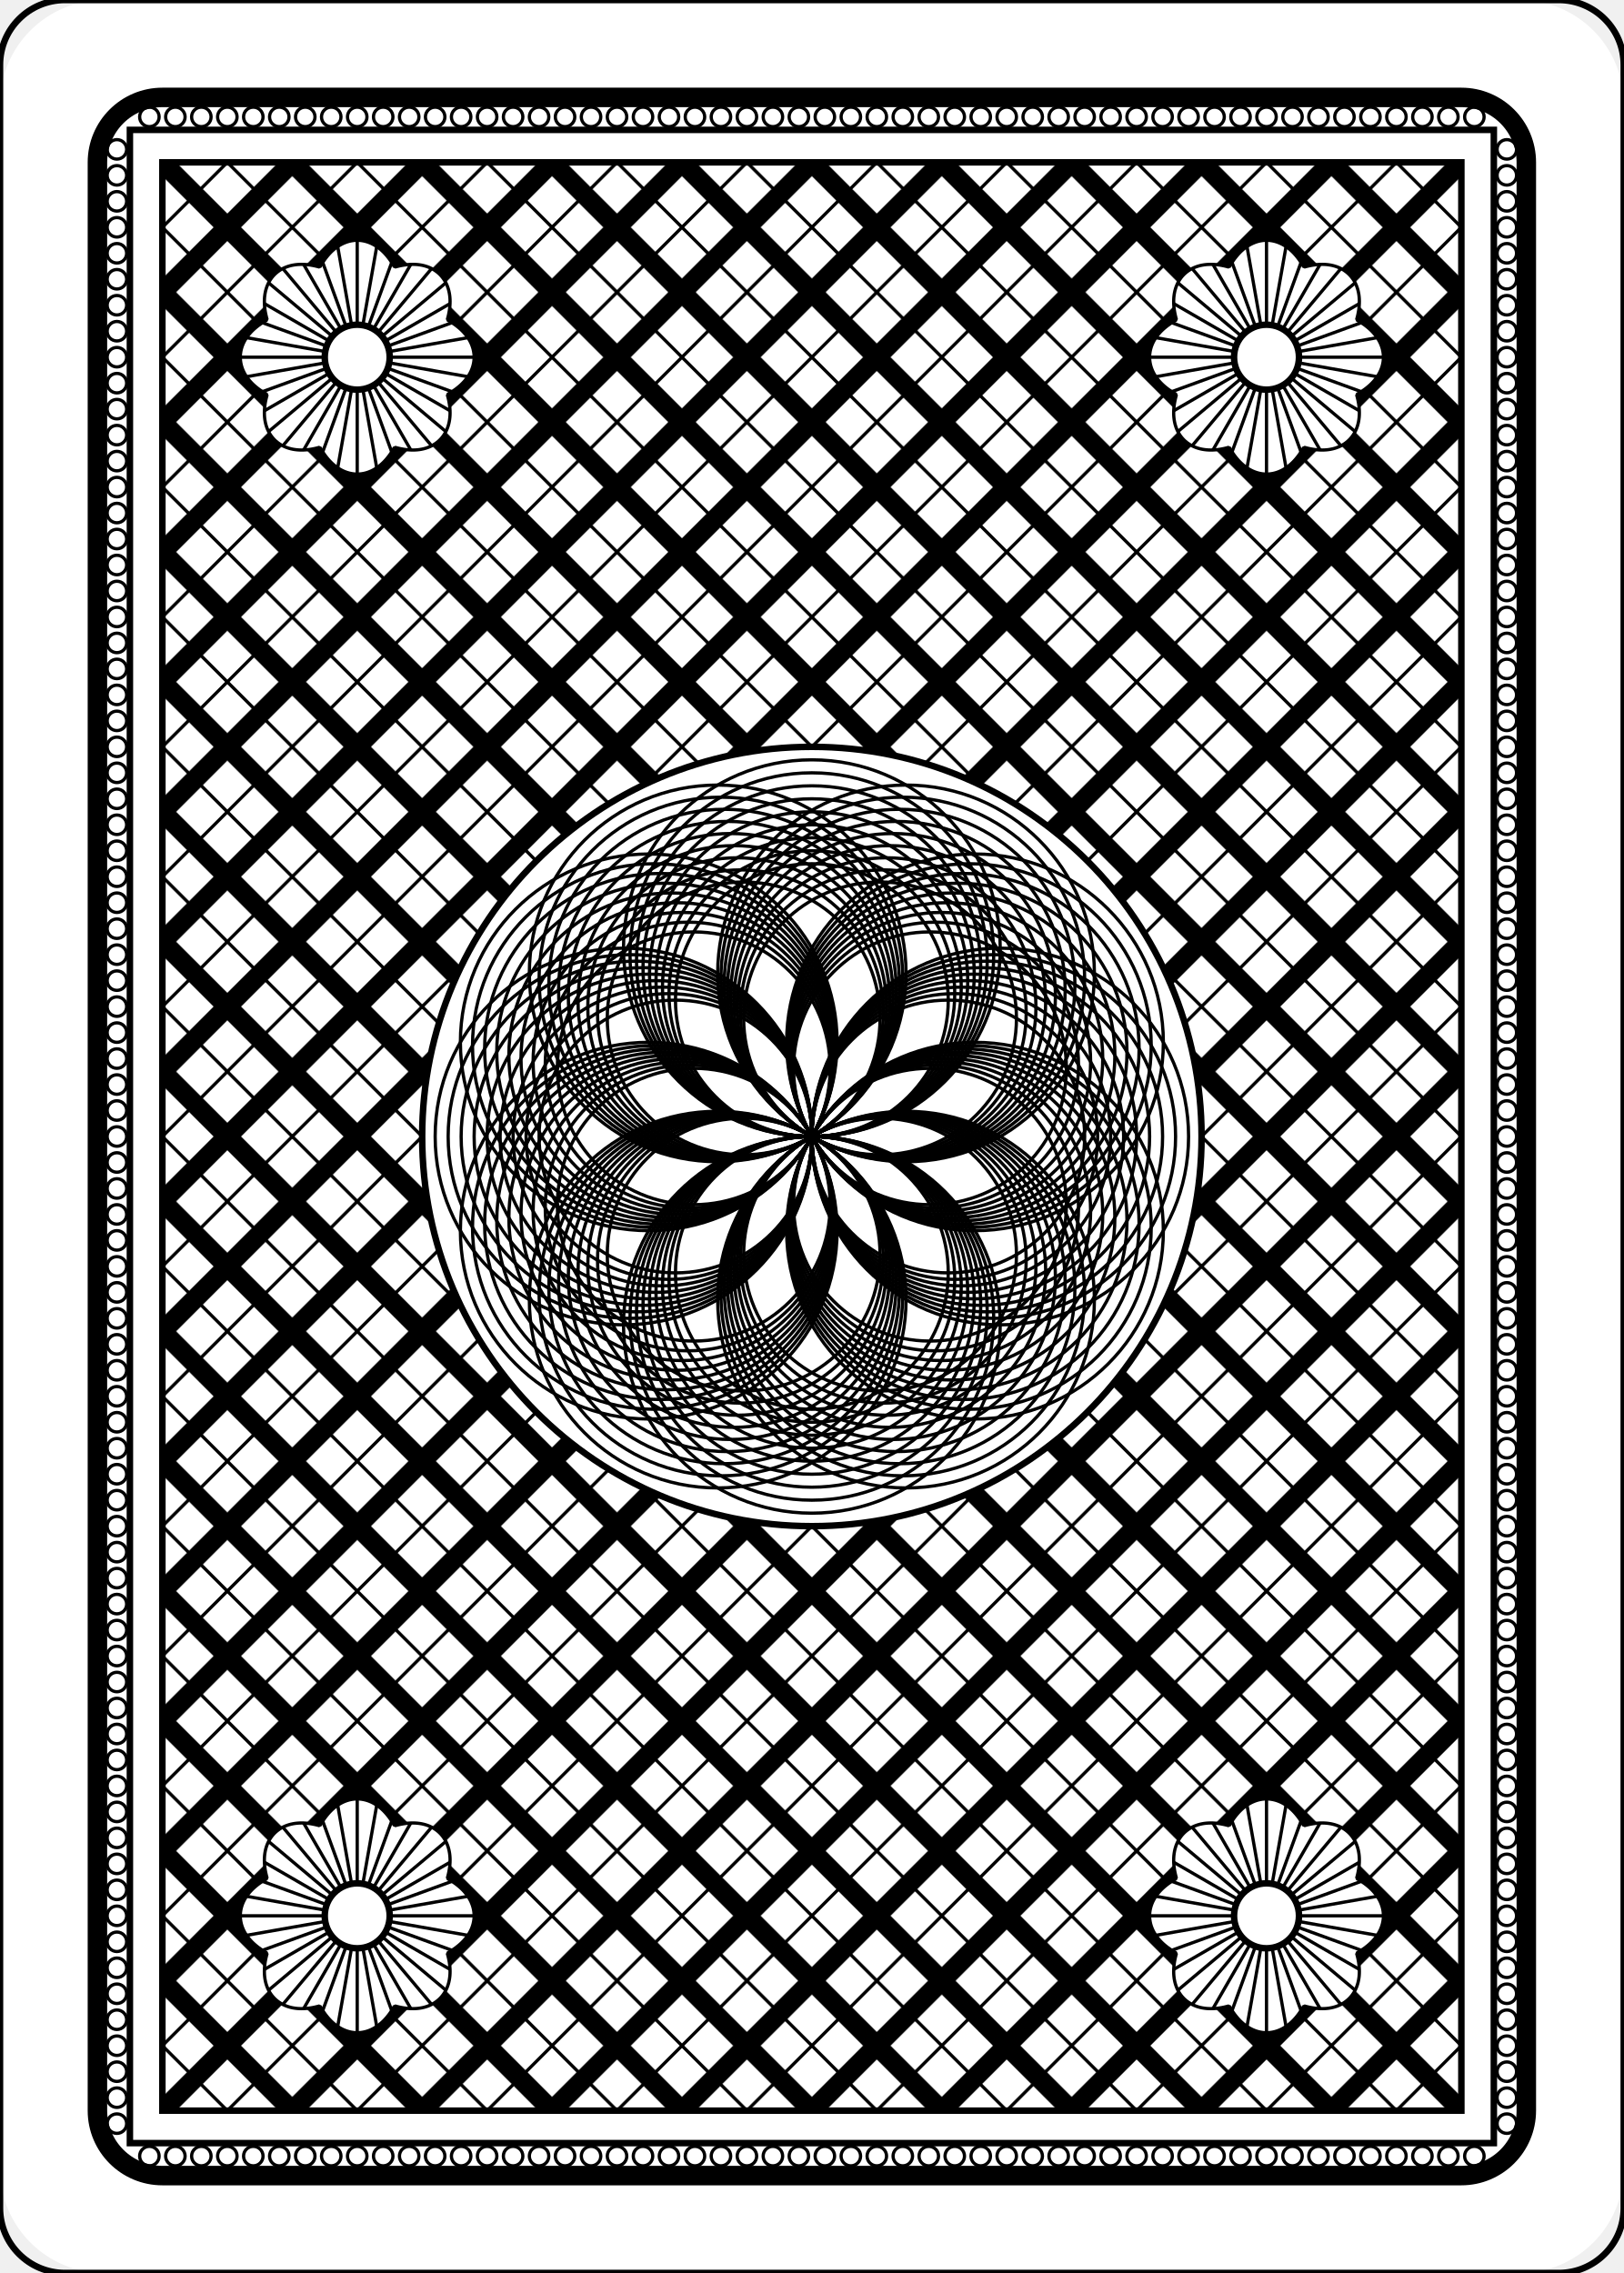
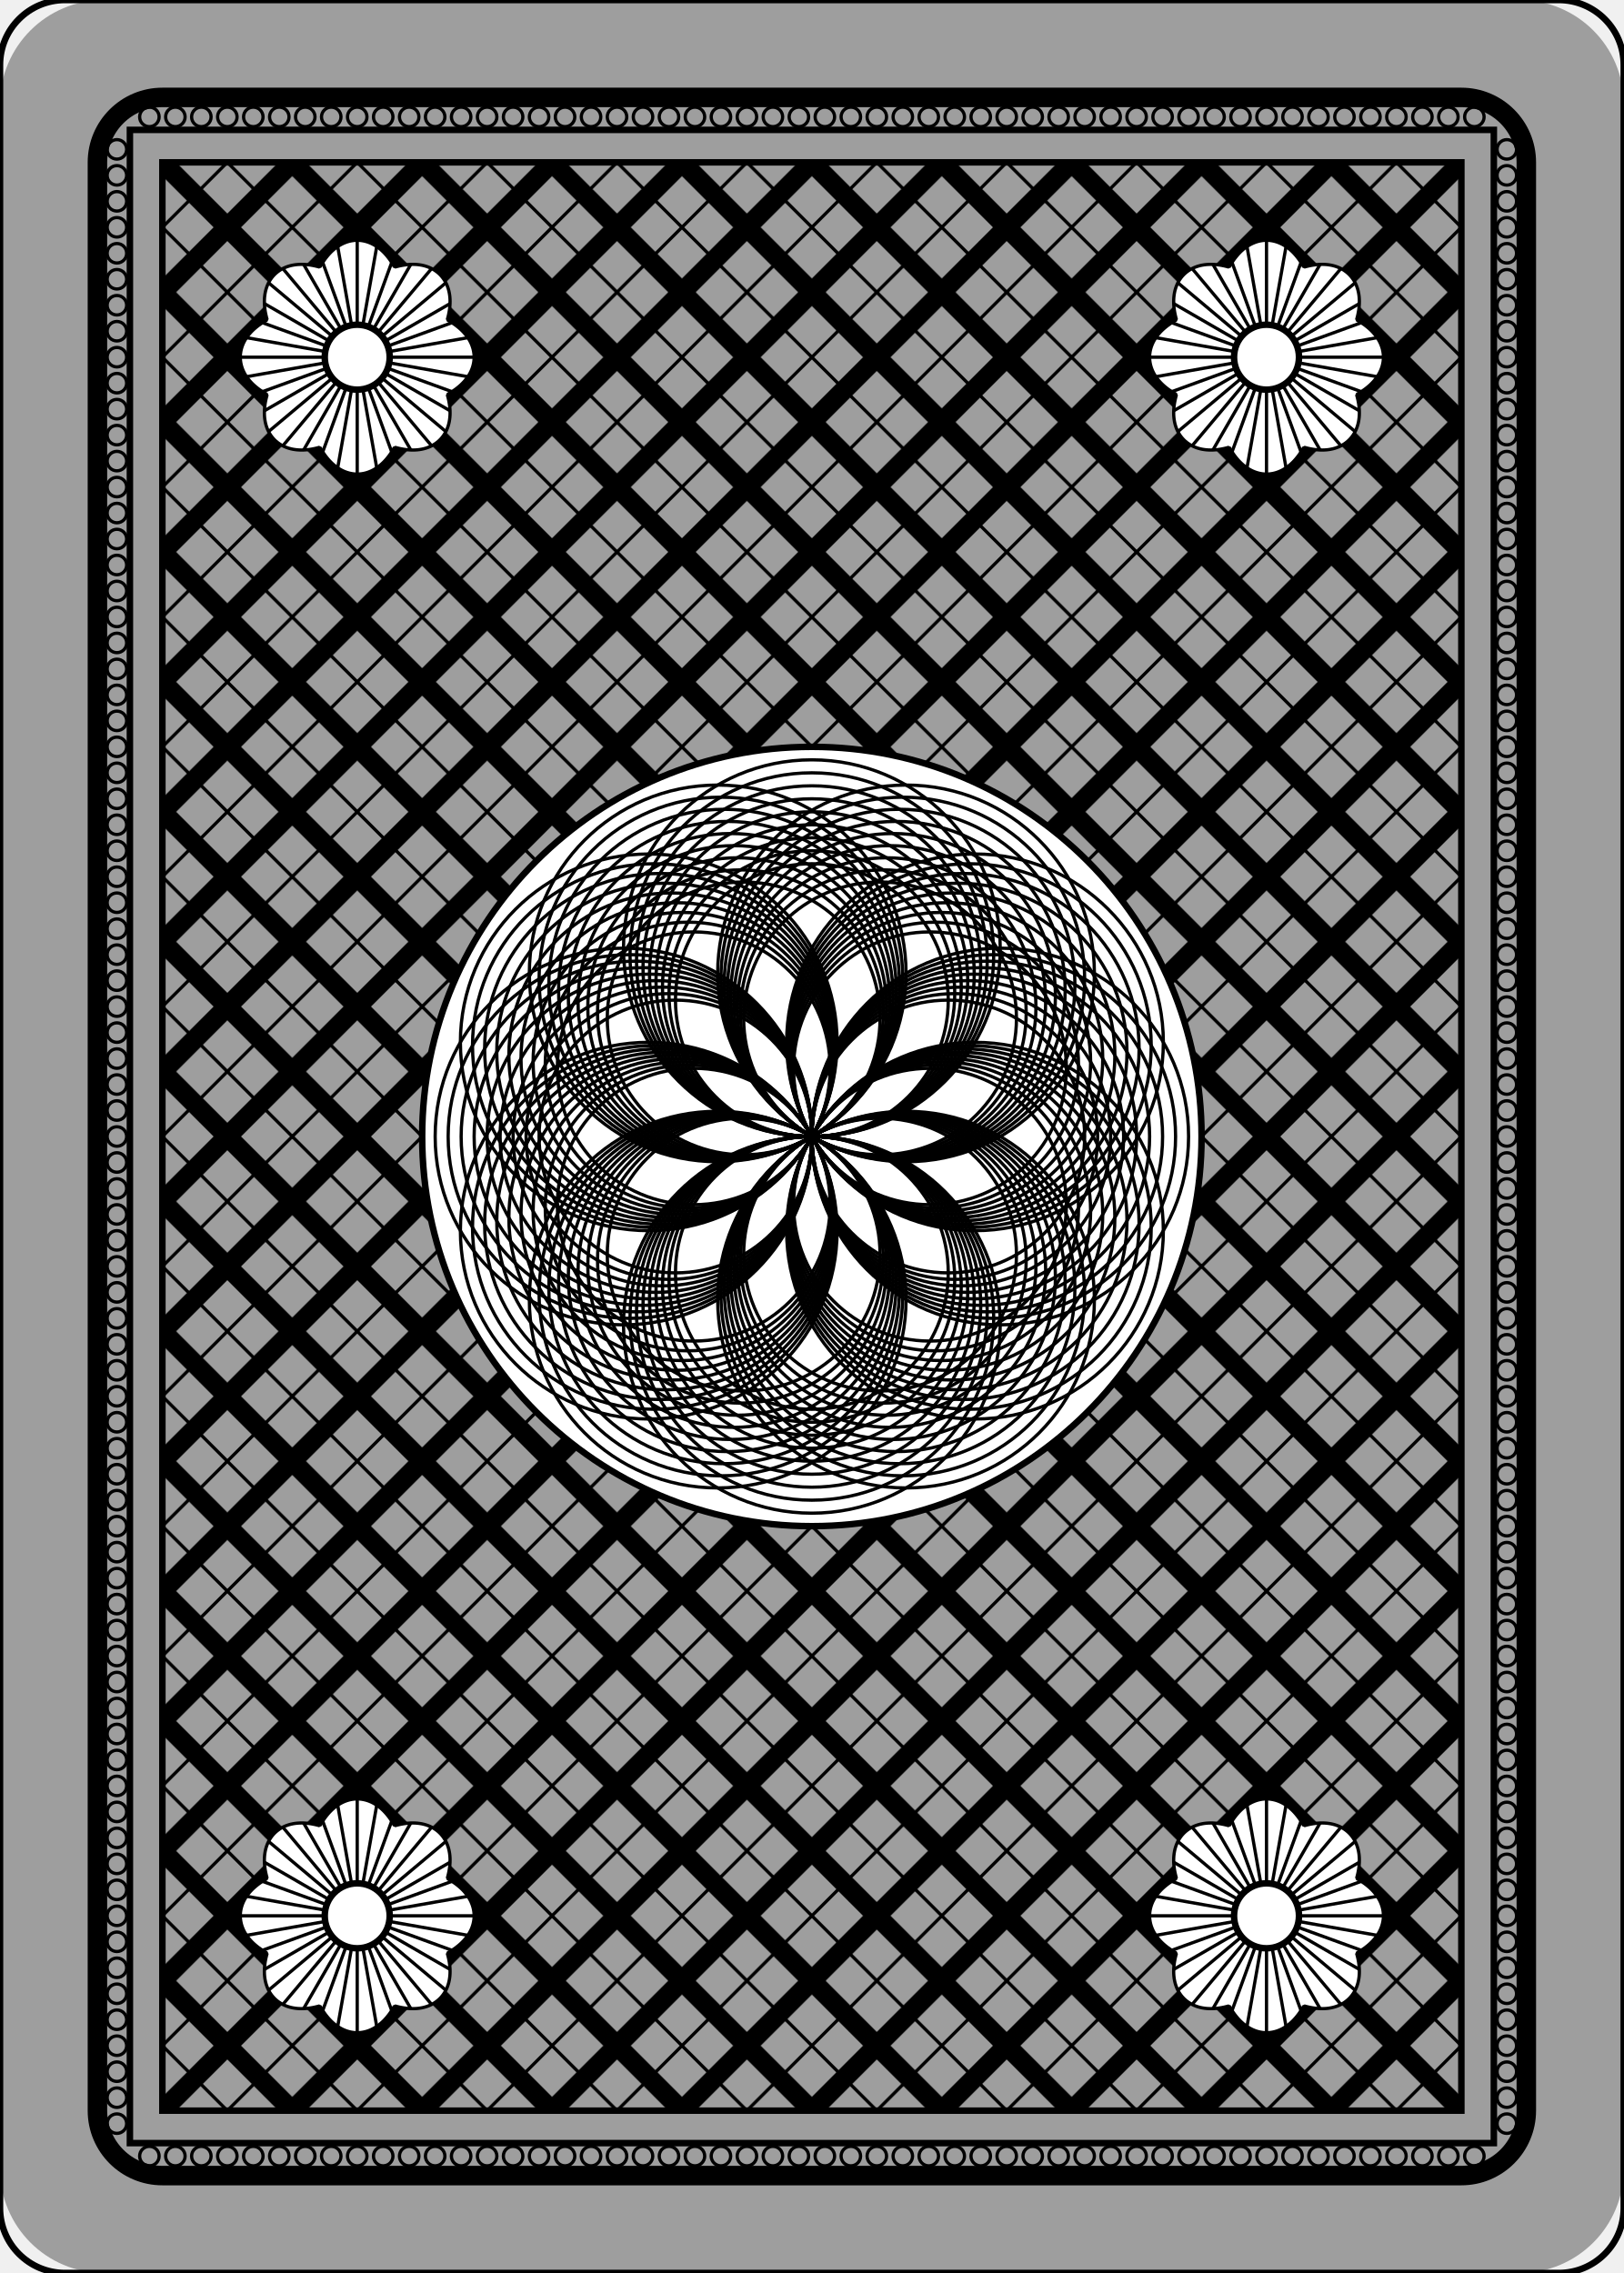
<svg xmlns="http://www.w3.org/2000/svg" xmlns:xlink="http://www.w3.org/1999/xlink" width="250" height="350" baseProfile="full">
-   <rect data-bg="1" width="250" height="350" rx="16" fill="#fff" />
+   <rect data-bg="1" width="250" height="350" rx="16" fill="#9e9e9e" />
  <defs>
    <pattern id="a" width="20" height="20" x="25" y="25" patternUnits="userSpaceOnUse">
      <path stroke="#000" stroke-width="3" d="m0 0 20 20M20 0 0 20" />
      <path stroke="#000" stroke-width=".5" d="m10 0 10 10M20 10 10 20M10 20 0 10M0 10 10 0" />
    </pattern>
    <g id="b" stroke="#000">
      <path fill="#fff" stroke-width=".5" d="m18 0-.01.314-.03.313-.05.312-.07.309-.089.305-.108.301-.126.297-.144.29-.16.285-.178.278-.192.27-.207.262-.22.254-.234.245-.244.236-.255.226-.264.217-.271.208-.279.198-.284.188-.289.18-.291.17-.101.244.086.327.077.33.067.335.057.337.045.339.034.34.02.34.005.34-.008.338-.023.335-.04.332-.054.327-.071.321-.088.315-.104.308-.12.299-.137.289-.153.279-.17.267-.184.256-.2.243-.215.229-.23.215-.242.2-.256.185-.267.17-.28.152-.288.137-.3.12-.307.104-.315.088-.321.07-.327.056-.332.039-.335.023-.338.008-.34-.006-.34-.02-.34-.033-.34-.045-.336-.057-.335-.067-.33-.077-.327-.086-.244.1-.17.292-.18.289-.188.284-.198.279-.208.271-.217.264-.226.255-.236.244-.245.233-.254.22-.262.208-.27.192-.278.177-.284.161-.291.144-.297.126-.301.108-.305.09-.31.069-.31.05-.314.03L0 18l-.314-.01-.313-.03-.312-.05-.309-.07-.305-.089-.301-.108-.297-.126-.29-.144-.285-.16-.278-.178-.27-.192-.262-.207-.254-.22-.245-.234-.236-.244-.226-.255-.217-.264-.208-.271-.198-.279-.188-.284-.18-.289-.17-.291-.244-.101-.327.086-.33.077-.335.067-.337.057-.339.045-.34.034-.34.02-.34.005-.338-.008-.335-.023-.332-.04-.327-.054-.321-.071-.315-.088-.308-.104-.299-.12-.289-.137-.279-.153-.267-.17-.256-.184-.243-.2-.229-.215-.215-.23-.2-.242-.185-.256-.17-.267-.152-.28-.137-.288-.12-.3-.104-.307-.088-.315-.07-.321-.056-.327-.039-.332-.023-.335-.008-.338.006-.34.02-.34.033-.34.045-.34.057-.336.067-.335.077-.33.086-.327-.1-.244-.292-.17-.289-.18-.284-.188-.279-.198-.271-.208-.264-.217-.255-.226-.244-.236-.233-.245-.22-.254-.208-.262-.192-.27-.177-.278-.161-.284-.144-.291-.126-.297-.108-.301-.09-.305-.069-.31-.05-.31-.03-.314L-18 0l.01-.314.03-.313.05-.312.07-.309.089-.305.108-.301.126-.297.144-.29.16-.285.178-.278.192-.27.207-.262.22-.254.234-.245.244-.236.255-.226.264-.217.271-.208.279-.198.284-.188.289-.18.291-.17.101-.244-.086-.327-.077-.33-.067-.335-.057-.337-.045-.339-.034-.34-.02-.34-.005-.34.008-.338.023-.335.04-.332.054-.327.071-.321.088-.315.104-.308.12-.299.137-.289.153-.279.17-.267.184-.256.2-.243.215-.229.23-.215.242-.2.256-.185.267-.17.28-.152.288-.137.3-.12.307-.104.315-.088.321-.07.327-.056.332-.039.335-.023.338-.008.34.006.34.02.34.033.34.045.336.057.335.067.33.077.327.086.244-.1.17-.292.18-.289.188-.284.198-.279.208-.271.217-.264.226-.255.236-.244.245-.233.254-.22.262-.208.27-.192.278-.177.284-.161.291-.144.297-.126.301-.108.305-.09.31-.069.31-.05.314-.03L0-18l.314.01.313.03.312.05.309.07.305.089.301.108.297.126.29.144.285.16.278.178.27.192.262.207.254.22.245.234.236.244.226.255.217.264.208.271.198.279.188.284.18.289.17.291.244.101.327-.086.33-.077.335-.067.337-.057.339-.045.34-.034.34-.02.34-.005.338.008.335.023.332.04.327.054.321.071.315.088.308.104.299.12.289.137.279.153.267.17.256.184.243.2.229.215.215.23.2.242.185.256.17.267.152.28.137.288.12.3.104.307.088.315.07.321.056.327.039.332.023.335.008.338-.006.34-.02.34-.033.34-.045.34-.057.336-.067.335-.077.33-.086.327.1.244.292.17.289.18.284.188.279.198.271.208.264.217.255.226.244.236.233.245.22.254.208.262.192.27.177.278.161.284.144.291.126.297.108.301.09.305.069.31.05.31.03.314z" />
      <path stroke-width=".5" d="M18 0H5M17.035 3.004 4.924.868M14.585 5.308 4.698 1.71M14.289 8.25 4.33 2.5M13.65 11.454l-9.82-8.24M11.454 13.65l-8.24-9.82M8.25 14.289 2.5 4.33M5.308 14.585 1.71 4.698M3.004 17.035.868 4.924M0 18V5M-3.004 17.035-.868 4.924M-5.308 14.585l3.598-9.887M-8.25 14.289-2.5 4.33M-11.454 13.65l8.24-9.82M-13.65 11.454l9.82-8.24M-14.289 8.25-4.33 2.5M-14.585 5.308l9.887-3.598M-17.035 3.004-4.924.868M-18 0h13M-17.035-3.004-4.924-.868M-14.585-5.308l9.887 3.598M-14.289-8.25-4.33-2.5M-13.65-11.454l9.82 8.24M-11.454-13.65l8.24 9.82M-8.25-14.289-2.5-4.33M-5.308-14.585l3.598 9.887M-3.004-17.035-.868-4.924M0-18v13M3.004-17.035.868-4.924M5.308-14.585 1.71-4.698M8.25-14.289 2.5-4.33M11.454-13.65l-8.24 9.82M13.65-11.454l-9.82 8.24M14.289-8.25 4.33-2.5M14.585-5.308 4.698-1.71M17.035-3.004 4.924-.868M18 0H5" />
      <circle r="5" fill="none" />
    </g>
  </defs>
  <rect width="250" height="350" fill="none" stroke="#000" rx="10" ry="10" />
  <rect width="220" height="320" x="15" y="15" fill="none" stroke="#000" stroke-width="3" rx="10" ry="10" />
  <path fill="none" stroke="#000" d="M20 20h210v310H20z" />
  <path fill="url(#a)" stroke="#000" d="M25 25h200v300H25z" />
  <circle cx="23" cy="18" r="1.5" fill="none" stroke="#000" stroke-width=".5" />
  <circle cx="27" cy="18" r="1.5" fill="none" stroke="#000" stroke-width=".5" />
  <circle cx="31" cy="18" r="1.5" fill="none" stroke="#000" stroke-width=".5" />
  <circle cx="35" cy="18" r="1.5" fill="none" stroke="#000" stroke-width=".5" />
  <circle cx="39" cy="18" r="1.5" fill="none" stroke="#000" stroke-width=".5" />
  <circle cx="43" cy="18" r="1.5" fill="none" stroke="#000" stroke-width=".5" />
  <circle cx="47" cy="18" r="1.5" fill="none" stroke="#000" stroke-width=".5" />
  <circle cx="51" cy="18" r="1.5" fill="none" stroke="#000" stroke-width=".5" />
  <circle cx="55" cy="18" r="1.5" fill="none" stroke="#000" stroke-width=".5" />
  <circle cx="59" cy="18" r="1.5" fill="none" stroke="#000" stroke-width=".5" />
  <circle cx="63" cy="18" r="1.5" fill="none" stroke="#000" stroke-width=".5" />
  <circle cx="67" cy="18" r="1.5" fill="none" stroke="#000" stroke-width=".5" />
  <circle cx="71" cy="18" r="1.5" fill="none" stroke="#000" stroke-width=".5" />
  <circle cx="75" cy="18" r="1.5" fill="none" stroke="#000" stroke-width=".5" />
  <circle cx="79" cy="18" r="1.5" fill="none" stroke="#000" stroke-width=".5" />
  <circle cx="83" cy="18" r="1.5" fill="none" stroke="#000" stroke-width=".5" />
  <circle cx="87" cy="18" r="1.5" fill="none" stroke="#000" stroke-width=".5" />
  <circle cx="91" cy="18" r="1.5" fill="none" stroke="#000" stroke-width=".5" />
  <circle cx="95" cy="18" r="1.5" fill="none" stroke="#000" stroke-width=".5" />
  <circle cx="99" cy="18" r="1.5" fill="none" stroke="#000" stroke-width=".5" />
  <circle cx="103" cy="18" r="1.5" fill="none" stroke="#000" stroke-width=".5" />
  <circle cx="107" cy="18" r="1.5" fill="none" stroke="#000" stroke-width=".5" />
  <circle cx="111" cy="18" r="1.5" fill="none" stroke="#000" stroke-width=".5" />
  <circle cx="115" cy="18" r="1.5" fill="none" stroke="#000" stroke-width=".5" />
  <circle cx="119" cy="18" r="1.5" fill="none" stroke="#000" stroke-width=".5" />
  <circle cx="123" cy="18" r="1.5" fill="none" stroke="#000" stroke-width=".5" />
  <circle cx="127" cy="18" r="1.5" fill="none" stroke="#000" stroke-width=".5" />
  <circle cx="131" cy="18" r="1.5" fill="none" stroke="#000" stroke-width=".5" />
  <circle cx="135" cy="18" r="1.5" fill="none" stroke="#000" stroke-width=".5" />
  <circle cx="139" cy="18" r="1.5" fill="none" stroke="#000" stroke-width=".5" />
  <circle cx="143" cy="18" r="1.5" fill="none" stroke="#000" stroke-width=".5" />
  <circle cx="147" cy="18" r="1.5" fill="none" stroke="#000" stroke-width=".5" />
  <circle cx="151" cy="18" r="1.5" fill="none" stroke="#000" stroke-width=".5" />
  <circle cx="155" cy="18" r="1.5" fill="none" stroke="#000" stroke-width=".5" />
  <circle cx="159" cy="18" r="1.5" fill="none" stroke="#000" stroke-width=".5" />
  <circle cx="163" cy="18" r="1.5" fill="none" stroke="#000" stroke-width=".5" />
  <circle cx="167" cy="18" r="1.5" fill="none" stroke="#000" stroke-width=".5" />
  <circle cx="171" cy="18" r="1.5" fill="none" stroke="#000" stroke-width=".5" />
  <circle cx="175" cy="18" r="1.5" fill="none" stroke="#000" stroke-width=".5" />
  <circle cx="179" cy="18" r="1.5" fill="none" stroke="#000" stroke-width=".5" />
  <circle cx="183" cy="18" r="1.5" fill="none" stroke="#000" stroke-width=".5" />
  <circle cx="187" cy="18" r="1.5" fill="none" stroke="#000" stroke-width=".5" />
  <circle cx="191" cy="18" r="1.5" fill="none" stroke="#000" stroke-width=".5" />
  <circle cx="195" cy="18" r="1.5" fill="none" stroke="#000" stroke-width=".5" />
  <circle cx="199" cy="18" r="1.5" fill="none" stroke="#000" stroke-width=".5" />
  <circle cx="203" cy="18" r="1.5" fill="none" stroke="#000" stroke-width=".5" />
  <circle cx="207" cy="18" r="1.5" fill="none" stroke="#000" stroke-width=".5" />
  <circle cx="211" cy="18" r="1.5" fill="none" stroke="#000" stroke-width=".5" />
  <circle cx="215" cy="18" r="1.5" fill="none" stroke="#000" stroke-width=".5" />
  <circle cx="219" cy="18" r="1.5" fill="none" stroke="#000" stroke-width=".5" />
  <circle cx="223" cy="18" r="1.5" fill="none" stroke="#000" stroke-width=".5" />
  <circle cx="227" cy="18" r="1.5" fill="none" stroke="#000" stroke-width=".5" />
  <circle cx="23" cy="332" r="1.5" fill="none" stroke="#000" stroke-width=".5" />
  <circle cx="27" cy="332" r="1.5" fill="none" stroke="#000" stroke-width=".5" />
  <circle cx="31" cy="332" r="1.5" fill="none" stroke="#000" stroke-width=".5" />
  <circle cx="35" cy="332" r="1.5" fill="none" stroke="#000" stroke-width=".5" />
  <circle cx="39" cy="332" r="1.5" fill="none" stroke="#000" stroke-width=".5" />
  <circle cx="43" cy="332" r="1.5" fill="none" stroke="#000" stroke-width=".5" />
  <circle cx="47" cy="332" r="1.5" fill="none" stroke="#000" stroke-width=".5" />
  <circle cx="51" cy="332" r="1.5" fill="none" stroke="#000" stroke-width=".5" />
  <circle cx="55" cy="332" r="1.5" fill="none" stroke="#000" stroke-width=".5" />
  <circle cx="59" cy="332" r="1.5" fill="none" stroke="#000" stroke-width=".5" />
  <circle cx="63" cy="332" r="1.5" fill="none" stroke="#000" stroke-width=".5" />
  <circle cx="67" cy="332" r="1.5" fill="none" stroke="#000" stroke-width=".5" />
  <circle cx="71" cy="332" r="1.5" fill="none" stroke="#000" stroke-width=".5" />
  <circle cx="75" cy="332" r="1.5" fill="none" stroke="#000" stroke-width=".5" />
  <circle cx="79" cy="332" r="1.5" fill="none" stroke="#000" stroke-width=".5" />
  <circle cx="83" cy="332" r="1.5" fill="none" stroke="#000" stroke-width=".5" />
  <circle cx="87" cy="332" r="1.5" fill="none" stroke="#000" stroke-width=".5" />
  <circle cx="91" cy="332" r="1.5" fill="none" stroke="#000" stroke-width=".5" />
  <circle cx="95" cy="332" r="1.5" fill="none" stroke="#000" stroke-width=".5" />
  <circle cx="99" cy="332" r="1.5" fill="none" stroke="#000" stroke-width=".5" />
  <circle cx="103" cy="332" r="1.5" fill="none" stroke="#000" stroke-width=".5" />
  <circle cx="107" cy="332" r="1.5" fill="none" stroke="#000" stroke-width=".5" />
  <circle cx="111" cy="332" r="1.5" fill="none" stroke="#000" stroke-width=".5" />
  <circle cx="115" cy="332" r="1.5" fill="none" stroke="#000" stroke-width=".5" />
  <circle cx="119" cy="332" r="1.5" fill="none" stroke="#000" stroke-width=".5" />
  <circle cx="123" cy="332" r="1.5" fill="none" stroke="#000" stroke-width=".5" />
  <circle cx="127" cy="332" r="1.5" fill="none" stroke="#000" stroke-width=".5" />
  <circle cx="131" cy="332" r="1.5" fill="none" stroke="#000" stroke-width=".5" />
  <circle cx="135" cy="332" r="1.5" fill="none" stroke="#000" stroke-width=".5" />
  <circle cx="139" cy="332" r="1.5" fill="none" stroke="#000" stroke-width=".5" />
  <circle cx="143" cy="332" r="1.5" fill="none" stroke="#000" stroke-width=".5" />
  <circle cx="147" cy="332" r="1.5" fill="none" stroke="#000" stroke-width=".5" />
  <circle cx="151" cy="332" r="1.5" fill="none" stroke="#000" stroke-width=".5" />
  <circle cx="155" cy="332" r="1.5" fill="none" stroke="#000" stroke-width=".5" />
  <circle cx="159" cy="332" r="1.5" fill="none" stroke="#000" stroke-width=".5" />
  <circle cx="163" cy="332" r="1.5" fill="none" stroke="#000" stroke-width=".5" />
  <circle cx="167" cy="332" r="1.5" fill="none" stroke="#000" stroke-width=".5" />
  <circle cx="171" cy="332" r="1.5" fill="none" stroke="#000" stroke-width=".5" />
  <circle cx="175" cy="332" r="1.5" fill="none" stroke="#000" stroke-width=".5" />
  <circle cx="179" cy="332" r="1.5" fill="none" stroke="#000" stroke-width=".5" />
  <circle cx="183" cy="332" r="1.5" fill="none" stroke="#000" stroke-width=".5" />
  <circle cx="187" cy="332" r="1.5" fill="none" stroke="#000" stroke-width=".5" />
  <circle cx="191" cy="332" r="1.5" fill="none" stroke="#000" stroke-width=".5" />
  <circle cx="195" cy="332" r="1.5" fill="none" stroke="#000" stroke-width=".5" />
  <circle cx="199" cy="332" r="1.5" fill="none" stroke="#000" stroke-width=".5" />
  <circle cx="203" cy="332" r="1.5" fill="none" stroke="#000" stroke-width=".5" />
  <circle cx="207" cy="332" r="1.5" fill="none" stroke="#000" stroke-width=".5" />
  <circle cx="211" cy="332" r="1.5" fill="none" stroke="#000" stroke-width=".5" />
  <circle cx="215" cy="332" r="1.5" fill="none" stroke="#000" stroke-width=".5" />
  <circle cx="219" cy="332" r="1.5" fill="none" stroke="#000" stroke-width=".5" />
  <circle cx="223" cy="332" r="1.5" fill="none" stroke="#000" stroke-width=".5" />
  <circle cx="227" cy="332" r="1.5" fill="none" stroke="#000" stroke-width=".5" />
  <circle cx="18" cy="23" r="1.5" fill="none" stroke="#000" stroke-width=".5" />
  <circle cx="18" cy="27" r="1.5" fill="none" stroke="#000" stroke-width=".5" />
  <circle cx="18" cy="31" r="1.5" fill="none" stroke="#000" stroke-width=".5" />
  <circle cx="18" cy="35" r="1.5" fill="none" stroke="#000" stroke-width=".5" />
  <circle cx="18" cy="39" r="1.5" fill="none" stroke="#000" stroke-width=".5" />
  <circle cx="18" cy="43" r="1.5" fill="none" stroke="#000" stroke-width=".5" />
  <circle cx="18" cy="47" r="1.5" fill="none" stroke="#000" stroke-width=".5" />
  <circle cx="18" cy="51" r="1.5" fill="none" stroke="#000" stroke-width=".5" />
  <circle cx="18" cy="55" r="1.5" fill="none" stroke="#000" stroke-width=".5" />
  <circle cx="18" cy="59" r="1.5" fill="none" stroke="#000" stroke-width=".5" />
  <circle cx="18" cy="63" r="1.5" fill="none" stroke="#000" stroke-width=".5" />
  <circle cx="18" cy="67" r="1.5" fill="none" stroke="#000" stroke-width=".5" />
  <circle cx="18" cy="71" r="1.5" fill="none" stroke="#000" stroke-width=".5" />
  <circle cx="18" cy="75" r="1.5" fill="none" stroke="#000" stroke-width=".5" />
  <circle cx="18" cy="79" r="1.5" fill="none" stroke="#000" stroke-width=".5" />
  <circle cx="18" cy="83" r="1.5" fill="none" stroke="#000" stroke-width=".5" />
  <circle cx="18" cy="87" r="1.5" fill="none" stroke="#000" stroke-width=".5" />
  <circle cx="18" cy="91" r="1.5" fill="none" stroke="#000" stroke-width=".5" />
  <circle cx="18" cy="95" r="1.5" fill="none" stroke="#000" stroke-width=".5" />
  <circle cx="18" cy="99" r="1.5" fill="none" stroke="#000" stroke-width=".5" />
  <circle cx="18" cy="103" r="1.5" fill="none" stroke="#000" stroke-width=".5" />
  <circle cx="18" cy="107" r="1.5" fill="none" stroke="#000" stroke-width=".5" />
  <circle cx="18" cy="111" r="1.5" fill="none" stroke="#000" stroke-width=".5" />
  <circle cx="18" cy="115" r="1.5" fill="none" stroke="#000" stroke-width=".5" />
  <circle cx="18" cy="119" r="1.5" fill="none" stroke="#000" stroke-width=".5" />
  <circle cx="18" cy="123" r="1.5" fill="none" stroke="#000" stroke-width=".5" />
  <circle cx="18" cy="127" r="1.5" fill="none" stroke="#000" stroke-width=".5" />
  <circle cx="18" cy="131" r="1.5" fill="none" stroke="#000" stroke-width=".5" />
  <circle cx="18" cy="135" r="1.5" fill="none" stroke="#000" stroke-width=".5" />
  <circle cx="18" cy="139" r="1.5" fill="none" stroke="#000" stroke-width=".5" />
  <circle cx="18" cy="143" r="1.5" fill="none" stroke="#000" stroke-width=".5" />
  <circle cx="18" cy="147" r="1.5" fill="none" stroke="#000" stroke-width=".5" />
  <circle cx="18" cy="151" r="1.5" fill="none" stroke="#000" stroke-width=".5" />
  <circle cx="18" cy="155" r="1.5" fill="none" stroke="#000" stroke-width=".5" />
  <circle cx="18" cy="159" r="1.5" fill="none" stroke="#000" stroke-width=".5" />
  <circle cx="18" cy="163" r="1.5" fill="none" stroke="#000" stroke-width=".5" />
  <circle cx="18" cy="167" r="1.5" fill="none" stroke="#000" stroke-width=".5" />
  <circle cx="18" cy="171" r="1.5" fill="none" stroke="#000" stroke-width=".5" />
  <circle cx="18" cy="175" r="1.5" fill="none" stroke="#000" stroke-width=".5" />
  <circle cx="18" cy="179" r="1.5" fill="none" stroke="#000" stroke-width=".5" />
  <circle cx="18" cy="183" r="1.5" fill="none" stroke="#000" stroke-width=".5" />
  <circle cx="18" cy="187" r="1.5" fill="none" stroke="#000" stroke-width=".5" />
  <circle cx="18" cy="191" r="1.5" fill="none" stroke="#000" stroke-width=".5" />
  <circle cx="18" cy="195" r="1.5" fill="none" stroke="#000" stroke-width=".5" />
  <circle cx="18" cy="199" r="1.5" fill="none" stroke="#000" stroke-width=".5" />
  <circle cx="18" cy="203" r="1.5" fill="none" stroke="#000" stroke-width=".5" />
  <circle cx="18" cy="207" r="1.5" fill="none" stroke="#000" stroke-width=".5" />
  <circle cx="18" cy="211" r="1.5" fill="none" stroke="#000" stroke-width=".5" />
  <circle cx="18" cy="215" r="1.5" fill="none" stroke="#000" stroke-width=".5" />
  <circle cx="18" cy="219" r="1.5" fill="none" stroke="#000" stroke-width=".5" />
  <circle cx="18" cy="223" r="1.5" fill="none" stroke="#000" stroke-width=".5" />
  <circle cx="18" cy="227" r="1.5" fill="none" stroke="#000" stroke-width=".5" />
  <circle cx="18" cy="231" r="1.5" fill="none" stroke="#000" stroke-width=".5" />
  <circle cx="18" cy="235" r="1.5" fill="none" stroke="#000" stroke-width=".5" />
  <circle cx="18" cy="239" r="1.5" fill="none" stroke="#000" stroke-width=".5" />
  <circle cx="18" cy="243" r="1.5" fill="none" stroke="#000" stroke-width=".5" />
  <circle cx="18" cy="247" r="1.5" fill="none" stroke="#000" stroke-width=".5" />
  <circle cx="18" cy="251" r="1.5" fill="none" stroke="#000" stroke-width=".5" />
  <circle cx="18" cy="255" r="1.5" fill="none" stroke="#000" stroke-width=".5" />
  <circle cx="18" cy="259" r="1.5" fill="none" stroke="#000" stroke-width=".5" />
  <circle cx="18" cy="263" r="1.5" fill="none" stroke="#000" stroke-width=".5" />
  <circle cx="18" cy="267" r="1.5" fill="none" stroke="#000" stroke-width=".5" />
  <circle cx="18" cy="271" r="1.5" fill="none" stroke="#000" stroke-width=".5" />
  <circle cx="18" cy="275" r="1.5" fill="none" stroke="#000" stroke-width=".5" />
  <circle cx="18" cy="279" r="1.5" fill="none" stroke="#000" stroke-width=".5" />
  <circle cx="18" cy="283" r="1.5" fill="none" stroke="#000" stroke-width=".5" />
  <circle cx="18" cy="287" r="1.5" fill="none" stroke="#000" stroke-width=".5" />
  <circle cx="18" cy="291" r="1.5" fill="none" stroke="#000" stroke-width=".5" />
  <circle cx="18" cy="295" r="1.5" fill="none" stroke="#000" stroke-width=".5" />
  <circle cx="18" cy="299" r="1.5" fill="none" stroke="#000" stroke-width=".5" />
  <circle cx="18" cy="303" r="1.5" fill="none" stroke="#000" stroke-width=".5" />
  <circle cx="18" cy="307" r="1.5" fill="none" stroke="#000" stroke-width=".5" />
  <circle cx="18" cy="311" r="1.5" fill="none" stroke="#000" stroke-width=".5" />
  <circle cx="18" cy="315" r="1.5" fill="none" stroke="#000" stroke-width=".5" />
  <circle cx="18" cy="319" r="1.5" fill="none" stroke="#000" stroke-width=".5" />
  <circle cx="18" cy="323" r="1.5" fill="none" stroke="#000" stroke-width=".5" />
  <circle cx="18" cy="327" r="1.5" fill="none" stroke="#000" stroke-width=".5" />
  <circle cx="232" cy="23" r="1.5" fill="none" stroke="#000" stroke-width=".5" />
  <circle cx="232" cy="27" r="1.5" fill="none" stroke="#000" stroke-width=".5" />
  <circle cx="232" cy="31" r="1.5" fill="none" stroke="#000" stroke-width=".5" />
  <circle cx="232" cy="35" r="1.5" fill="none" stroke="#000" stroke-width=".5" />
  <circle cx="232" cy="39" r="1.5" fill="none" stroke="#000" stroke-width=".5" />
  <circle cx="232" cy="43" r="1.5" fill="none" stroke="#000" stroke-width=".5" />
  <circle cx="232" cy="47" r="1.5" fill="none" stroke="#000" stroke-width=".5" />
  <circle cx="232" cy="51" r="1.5" fill="none" stroke="#000" stroke-width=".5" />
  <circle cx="232" cy="55" r="1.5" fill="none" stroke="#000" stroke-width=".5" />
  <circle cx="232" cy="59" r="1.5" fill="none" stroke="#000" stroke-width=".5" />
  <circle cx="232" cy="63" r="1.5" fill="none" stroke="#000" stroke-width=".5" />
  <circle cx="232" cy="67" r="1.5" fill="none" stroke="#000" stroke-width=".5" />
  <circle cx="232" cy="71" r="1.5" fill="none" stroke="#000" stroke-width=".5" />
  <circle cx="232" cy="75" r="1.5" fill="none" stroke="#000" stroke-width=".5" />
  <circle cx="232" cy="79" r="1.5" fill="none" stroke="#000" stroke-width=".5" />
  <circle cx="232" cy="83" r="1.5" fill="none" stroke="#000" stroke-width=".5" />
  <circle cx="232" cy="87" r="1.5" fill="none" stroke="#000" stroke-width=".5" />
  <circle cx="232" cy="91" r="1.5" fill="none" stroke="#000" stroke-width=".5" />
  <circle cx="232" cy="95" r="1.5" fill="none" stroke="#000" stroke-width=".5" />
  <circle cx="232" cy="99" r="1.5" fill="none" stroke="#000" stroke-width=".5" />
  <circle cx="232" cy="103" r="1.5" fill="none" stroke="#000" stroke-width=".5" />
  <circle cx="232" cy="107" r="1.5" fill="none" stroke="#000" stroke-width=".5" />
  <circle cx="232" cy="111" r="1.5" fill="none" stroke="#000" stroke-width=".5" />
  <circle cx="232" cy="115" r="1.5" fill="none" stroke="#000" stroke-width=".5" />
  <circle cx="232" cy="119" r="1.5" fill="none" stroke="#000" stroke-width=".5" />
  <circle cx="232" cy="123" r="1.5" fill="none" stroke="#000" stroke-width=".5" />
  <circle cx="232" cy="127" r="1.5" fill="none" stroke="#000" stroke-width=".5" />
  <circle cx="232" cy="131" r="1.5" fill="none" stroke="#000" stroke-width=".5" />
  <circle cx="232" cy="135" r="1.5" fill="none" stroke="#000" stroke-width=".5" />
  <circle cx="232" cy="139" r="1.5" fill="none" stroke="#000" stroke-width=".5" />
  <circle cx="232" cy="143" r="1.5" fill="none" stroke="#000" stroke-width=".5" />
  <circle cx="232" cy="147" r="1.5" fill="none" stroke="#000" stroke-width=".5" />
  <circle cx="232" cy="151" r="1.5" fill="none" stroke="#000" stroke-width=".5" />
  <circle cx="232" cy="155" r="1.5" fill="none" stroke="#000" stroke-width=".5" />
  <circle cx="232" cy="159" r="1.5" fill="none" stroke="#000" stroke-width=".5" />
  <circle cx="232" cy="163" r="1.5" fill="none" stroke="#000" stroke-width=".5" />
  <circle cx="232" cy="167" r="1.5" fill="none" stroke="#000" stroke-width=".5" />
  <circle cx="232" cy="171" r="1.5" fill="none" stroke="#000" stroke-width=".5" />
  <circle cx="232" cy="175" r="1.5" fill="none" stroke="#000" stroke-width=".5" />
  <circle cx="232" cy="179" r="1.5" fill="none" stroke="#000" stroke-width=".5" />
  <circle cx="232" cy="183" r="1.5" fill="none" stroke="#000" stroke-width=".5" />
  <circle cx="232" cy="187" r="1.5" fill="none" stroke="#000" stroke-width=".5" />
  <circle cx="232" cy="191" r="1.5" fill="none" stroke="#000" stroke-width=".5" />
  <circle cx="232" cy="195" r="1.5" fill="none" stroke="#000" stroke-width=".5" />
  <circle cx="232" cy="199" r="1.5" fill="none" stroke="#000" stroke-width=".5" />
  <circle cx="232" cy="203" r="1.5" fill="none" stroke="#000" stroke-width=".5" />
  <circle cx="232" cy="207" r="1.5" fill="none" stroke="#000" stroke-width=".5" />
  <circle cx="232" cy="211" r="1.5" fill="none" stroke="#000" stroke-width=".5" />
  <circle cx="232" cy="215" r="1.5" fill="none" stroke="#000" stroke-width=".5" />
  <circle cx="232" cy="219" r="1.5" fill="none" stroke="#000" stroke-width=".5" />
  <circle cx="232" cy="223" r="1.5" fill="none" stroke="#000" stroke-width=".5" />
  <circle cx="232" cy="227" r="1.5" fill="none" stroke="#000" stroke-width=".5" />
  <circle cx="232" cy="231" r="1.5" fill="none" stroke="#000" stroke-width=".5" />
  <circle cx="232" cy="235" r="1.5" fill="none" stroke="#000" stroke-width=".5" />
  <circle cx="232" cy="239" r="1.5" fill="none" stroke="#000" stroke-width=".5" />
  <circle cx="232" cy="243" r="1.5" fill="none" stroke="#000" stroke-width=".5" />
  <circle cx="232" cy="247" r="1.5" fill="none" stroke="#000" stroke-width=".5" />
  <circle cx="232" cy="251" r="1.5" fill="none" stroke="#000" stroke-width=".5" />
  <circle cx="232" cy="255" r="1.5" fill="none" stroke="#000" stroke-width=".5" />
  <circle cx="232" cy="259" r="1.5" fill="none" stroke="#000" stroke-width=".5" />
  <circle cx="232" cy="263" r="1.5" fill="none" stroke="#000" stroke-width=".5" />
  <circle cx="232" cy="267" r="1.5" fill="none" stroke="#000" stroke-width=".5" />
  <circle cx="232" cy="271" r="1.5" fill="none" stroke="#000" stroke-width=".5" />
  <circle cx="232" cy="275" r="1.5" fill="none" stroke="#000" stroke-width=".5" />
  <circle cx="232" cy="279" r="1.5" fill="none" stroke="#000" stroke-width=".5" />
  <circle cx="232" cy="283" r="1.5" fill="none" stroke="#000" stroke-width=".5" />
  <circle cx="232" cy="287" r="1.5" fill="none" stroke="#000" stroke-width=".5" />
  <circle cx="232" cy="291" r="1.5" fill="none" stroke="#000" stroke-width=".5" />
  <circle cx="232" cy="295" r="1.5" fill="none" stroke="#000" stroke-width=".5" />
  <circle cx="232" cy="299" r="1.5" fill="none" stroke="#000" stroke-width=".5" />
  <circle cx="232" cy="303" r="1.5" fill="none" stroke="#000" stroke-width=".5" />
  <circle cx="232" cy="307" r="1.5" fill="none" stroke="#000" stroke-width=".5" />
  <circle cx="232" cy="311" r="1.5" fill="none" stroke="#000" stroke-width=".5" />
  <circle cx="232" cy="315" r="1.5" fill="none" stroke="#000" stroke-width=".5" />
  <circle cx="232" cy="319" r="1.5" fill="none" stroke="#000" stroke-width=".5" />
  <circle cx="232" cy="323" r="1.5" fill="none" stroke="#000" stroke-width=".5" />
  <circle cx="232" cy="327" r="1.5" fill="none" stroke="#000" stroke-width=".5" />
  <circle cx="125" cy="175" r="60" fill="#fff" stroke="#000" />
  <circle cx="146" cy="175" r="21" fill="none" stroke="#000" stroke-width=".5" />
  <circle cx="147" cy="175" r="22" fill="none" stroke="#000" stroke-width=".5" />
  <circle cx="148" cy="175" r="23" fill="none" stroke="#000" stroke-width=".5" />
  <circle cx="149" cy="175" r="24" fill="none" stroke="#000" stroke-width=".5" />
  <circle cx="150" cy="175" r="25" fill="none" stroke="#000" stroke-width=".5" />
  <circle cx="151" cy="175" r="26" fill="none" stroke="#000" stroke-width=".5" />
  <circle cx="152" cy="175" r="27" fill="none" stroke="#000" stroke-width=".5" />
  <circle cx="153" cy="175" r="28" fill="none" stroke="#000" stroke-width=".5" />
  <circle cx="154" cy="175" r="29" fill="none" stroke="#000" stroke-width=".5" />
  <circle cx="143.187" cy="185.5" r="21" fill="none" stroke="#000" stroke-width=".5" />
  <circle cx="144.053" cy="186" r="22" fill="none" stroke="#000" stroke-width=".5" />
  <circle cx="144.919" cy="186.5" r="23" fill="none" stroke="#000" stroke-width=".5" />
  <circle cx="145.785" cy="187" r="24" fill="none" stroke="#000" stroke-width=".5" />
  <circle cx="146.651" cy="187.5" r="25" fill="none" stroke="#000" stroke-width=".5" />
  <circle cx="147.517" cy="188" r="26" fill="none" stroke="#000" stroke-width=".5" />
  <circle cx="148.383" cy="188.5" r="27" fill="none" stroke="#000" stroke-width=".5" />
  <circle cx="149.249" cy="189" r="28" fill="none" stroke="#000" stroke-width=".5" />
  <circle cx="150.115" cy="189.5" r="29" fill="none" stroke="#000" stroke-width=".5" />
  <circle cx="135.5" cy="193.187" r="21" fill="none" stroke="#000" stroke-width=".5" />
  <circle cx="136" cy="194.053" r="22" fill="none" stroke="#000" stroke-width=".5" />
  <circle cx="136.5" cy="194.919" r="23" fill="none" stroke="#000" stroke-width=".5" />
  <circle cx="137" cy="195.785" r="24" fill="none" stroke="#000" stroke-width=".5" />
  <circle cx="137.5" cy="196.651" r="25" fill="none" stroke="#000" stroke-width=".5" />
  <circle cx="138" cy="197.517" r="26" fill="none" stroke="#000" stroke-width=".5" />
  <circle cx="138.5" cy="198.383" r="27" fill="none" stroke="#000" stroke-width=".5" />
  <circle cx="139" cy="199.249" r="28" fill="none" stroke="#000" stroke-width=".5" />
  <circle cx="139.5" cy="200.115" r="29" fill="none" stroke="#000" stroke-width=".5" />
  <circle cx="125" cy="196" r="21" fill="none" stroke="#000" stroke-width=".5" />
  <circle cx="125" cy="197" r="22" fill="none" stroke="#000" stroke-width=".5" />
  <circle cx="125" cy="198" r="23" fill="none" stroke="#000" stroke-width=".5" />
  <circle cx="125" cy="199" r="24" fill="none" stroke="#000" stroke-width=".5" />
  <circle cx="125" cy="200" r="25" fill="none" stroke="#000" stroke-width=".5" />
  <circle cx="125" cy="201" r="26" fill="none" stroke="#000" stroke-width=".5" />
  <circle cx="125" cy="202" r="27" fill="none" stroke="#000" stroke-width=".5" />
  <circle cx="125" cy="203" r="28" fill="none" stroke="#000" stroke-width=".5" />
  <circle cx="125" cy="204" r="29" fill="none" stroke="#000" stroke-width=".5" />
  <circle cx="114.5" cy="193.187" r="21" fill="none" stroke="#000" stroke-width=".5" />
  <circle cx="114" cy="194.053" r="22" fill="none" stroke="#000" stroke-width=".5" />
  <circle cx="113.5" cy="194.919" r="23" fill="none" stroke="#000" stroke-width=".5" />
  <circle cx="113" cy="195.785" r="24" fill="none" stroke="#000" stroke-width=".5" />
  <circle cx="112.5" cy="196.651" r="25" fill="none" stroke="#000" stroke-width=".5" />
  <circle cx="112" cy="197.517" r="26" fill="none" stroke="#000" stroke-width=".5" />
  <circle cx="111.5" cy="198.383" r="27" fill="none" stroke="#000" stroke-width=".5" />
  <circle cx="111" cy="199.249" r="28" fill="none" stroke="#000" stroke-width=".5" />
  <circle cx="110.5" cy="200.115" r="29" fill="none" stroke="#000" stroke-width=".5" />
  <circle cx="106.813" cy="185.5" r="21" fill="none" stroke="#000" stroke-width=".5" />
  <circle cx="105.947" cy="186" r="22" fill="none" stroke="#000" stroke-width=".5" />
  <circle cx="105.081" cy="186.5" r="23" fill="none" stroke="#000" stroke-width=".5" />
  <circle cx="104.215" cy="187" r="24" fill="none" stroke="#000" stroke-width=".5" />
  <circle cx="103.349" cy="187.5" r="25" fill="none" stroke="#000" stroke-width=".5" />
  <circle cx="102.483" cy="188" r="26" fill="none" stroke="#000" stroke-width=".5" />
  <circle cx="101.617" cy="188.5" r="27" fill="none" stroke="#000" stroke-width=".5" />
  <circle cx="100.751" cy="189" r="28" fill="none" stroke="#000" stroke-width=".5" />
  <circle cx="99.885" cy="189.5" r="29" fill="none" stroke="#000" stroke-width=".5" />
  <circle cx="104" cy="175" r="21" fill="none" stroke="#000" stroke-width=".5" />
  <circle cx="103" cy="175" r="22" fill="none" stroke="#000" stroke-width=".5" />
  <circle cx="102" cy="175" r="23" fill="none" stroke="#000" stroke-width=".5" />
  <circle cx="101" cy="175" r="24" fill="none" stroke="#000" stroke-width=".5" />
  <circle cx="100" cy="175" r="25" fill="none" stroke="#000" stroke-width=".5" />
  <circle cx="99" cy="175" r="26" fill="none" stroke="#000" stroke-width=".5" />
  <circle cx="98" cy="175" r="27" fill="none" stroke="#000" stroke-width=".5" />
  <circle cx="97" cy="175" r="28" fill="none" stroke="#000" stroke-width=".5" />
  <circle cx="96" cy="175" r="29" fill="none" stroke="#000" stroke-width=".5" />
  <circle cx="106.813" cy="164.5" r="21" fill="none" stroke="#000" stroke-width=".5" />
  <circle cx="105.947" cy="164" r="22" fill="none" stroke="#000" stroke-width=".5" />
  <circle cx="105.081" cy="163.5" r="23" fill="none" stroke="#000" stroke-width=".5" />
  <circle cx="104.215" cy="163" r="24" fill="none" stroke="#000" stroke-width=".5" />
  <circle cx="103.349" cy="162.5" r="25" fill="none" stroke="#000" stroke-width=".5" />
  <circle cx="102.483" cy="162" r="26" fill="none" stroke="#000" stroke-width=".5" />
  <circle cx="101.617" cy="161.5" r="27" fill="none" stroke="#000" stroke-width=".5" />
  <circle cx="100.751" cy="161" r="28" fill="none" stroke="#000" stroke-width=".5" />
  <circle cx="99.885" cy="160.5" r="29" fill="none" stroke="#000" stroke-width=".5" />
  <circle cx="114.5" cy="156.813" r="21" fill="none" stroke="#000" stroke-width=".5" />
  <circle cx="114" cy="155.947" r="22" fill="none" stroke="#000" stroke-width=".5" />
  <circle cx="113.5" cy="155.081" r="23" fill="none" stroke="#000" stroke-width=".5" />
  <circle cx="113" cy="154.215" r="24" fill="none" stroke="#000" stroke-width=".5" />
  <circle cx="112.5" cy="153.349" r="25" fill="none" stroke="#000" stroke-width=".5" />
  <circle cx="112" cy="152.483" r="26" fill="none" stroke="#000" stroke-width=".5" />
  <circle cx="111.5" cy="151.617" r="27" fill="none" stroke="#000" stroke-width=".5" />
  <circle cx="111" cy="150.751" r="28" fill="none" stroke="#000" stroke-width=".5" />
  <circle cx="110.5" cy="149.885" r="29" fill="none" stroke="#000" stroke-width=".5" />
  <circle cx="125" cy="154" r="21" fill="none" stroke="#000" stroke-width=".5" />
  <circle cx="125" cy="153" r="22" fill="none" stroke="#000" stroke-width=".5" />
  <circle cx="125" cy="152" r="23" fill="none" stroke="#000" stroke-width=".5" />
  <circle cx="125" cy="151" r="24" fill="none" stroke="#000" stroke-width=".5" />
  <circle cx="125" cy="150" r="25" fill="none" stroke="#000" stroke-width=".5" />
  <circle cx="125" cy="149" r="26" fill="none" stroke="#000" stroke-width=".5" />
  <circle cx="125" cy="148" r="27" fill="none" stroke="#000" stroke-width=".5" />
  <circle cx="125" cy="147" r="28" fill="none" stroke="#000" stroke-width=".5" />
  <circle cx="125" cy="146" r="29" fill="none" stroke="#000" stroke-width=".5" />
  <circle cx="135.5" cy="156.813" r="21" fill="none" stroke="#000" stroke-width=".5" />
  <circle cx="136" cy="155.947" r="22" fill="none" stroke="#000" stroke-width=".5" />
  <circle cx="136.5" cy="155.081" r="23" fill="none" stroke="#000" stroke-width=".5" />
  <circle cx="137" cy="154.215" r="24" fill="none" stroke="#000" stroke-width=".5" />
  <circle cx="137.5" cy="153.349" r="25" fill="none" stroke="#000" stroke-width=".5" />
  <circle cx="138" cy="152.483" r="26" fill="none" stroke="#000" stroke-width=".5" />
  <circle cx="138.5" cy="151.617" r="27" fill="none" stroke="#000" stroke-width=".5" />
  <circle cx="139" cy="150.751" r="28" fill="none" stroke="#000" stroke-width=".5" />
  <circle cx="139.5" cy="149.885" r="29" fill="none" stroke="#000" stroke-width=".5" />
  <circle cx="143.187" cy="164.5" r="21" fill="none" stroke="#000" stroke-width=".5" />
  <circle cx="144.053" cy="164" r="22" fill="none" stroke="#000" stroke-width=".5" />
  <circle cx="144.919" cy="163.5" r="23" fill="none" stroke="#000" stroke-width=".5" />
  <circle cx="145.785" cy="163" r="24" fill="none" stroke="#000" stroke-width=".5" />
  <circle cx="146.651" cy="162.5" r="25" fill="none" stroke="#000" stroke-width=".5" />
  <circle cx="147.517" cy="162" r="26" fill="none" stroke="#000" stroke-width=".5" />
  <circle cx="148.383" cy="161.5" r="27" fill="none" stroke="#000" stroke-width=".5" />
  <circle cx="149.249" cy="161" r="28" fill="none" stroke="#000" stroke-width=".5" />
  <circle cx="150.115" cy="160.5" r="29" fill="none" stroke="#000" stroke-width=".5" />
  <use xlink:href="#b" x="55" y="55" />
  <use xlink:href="#b" x="195" y="55" />
  <use xlink:href="#b" x="55" y="295" />
  <use xlink:href="#b" x="195" y="295" />
</svg>
